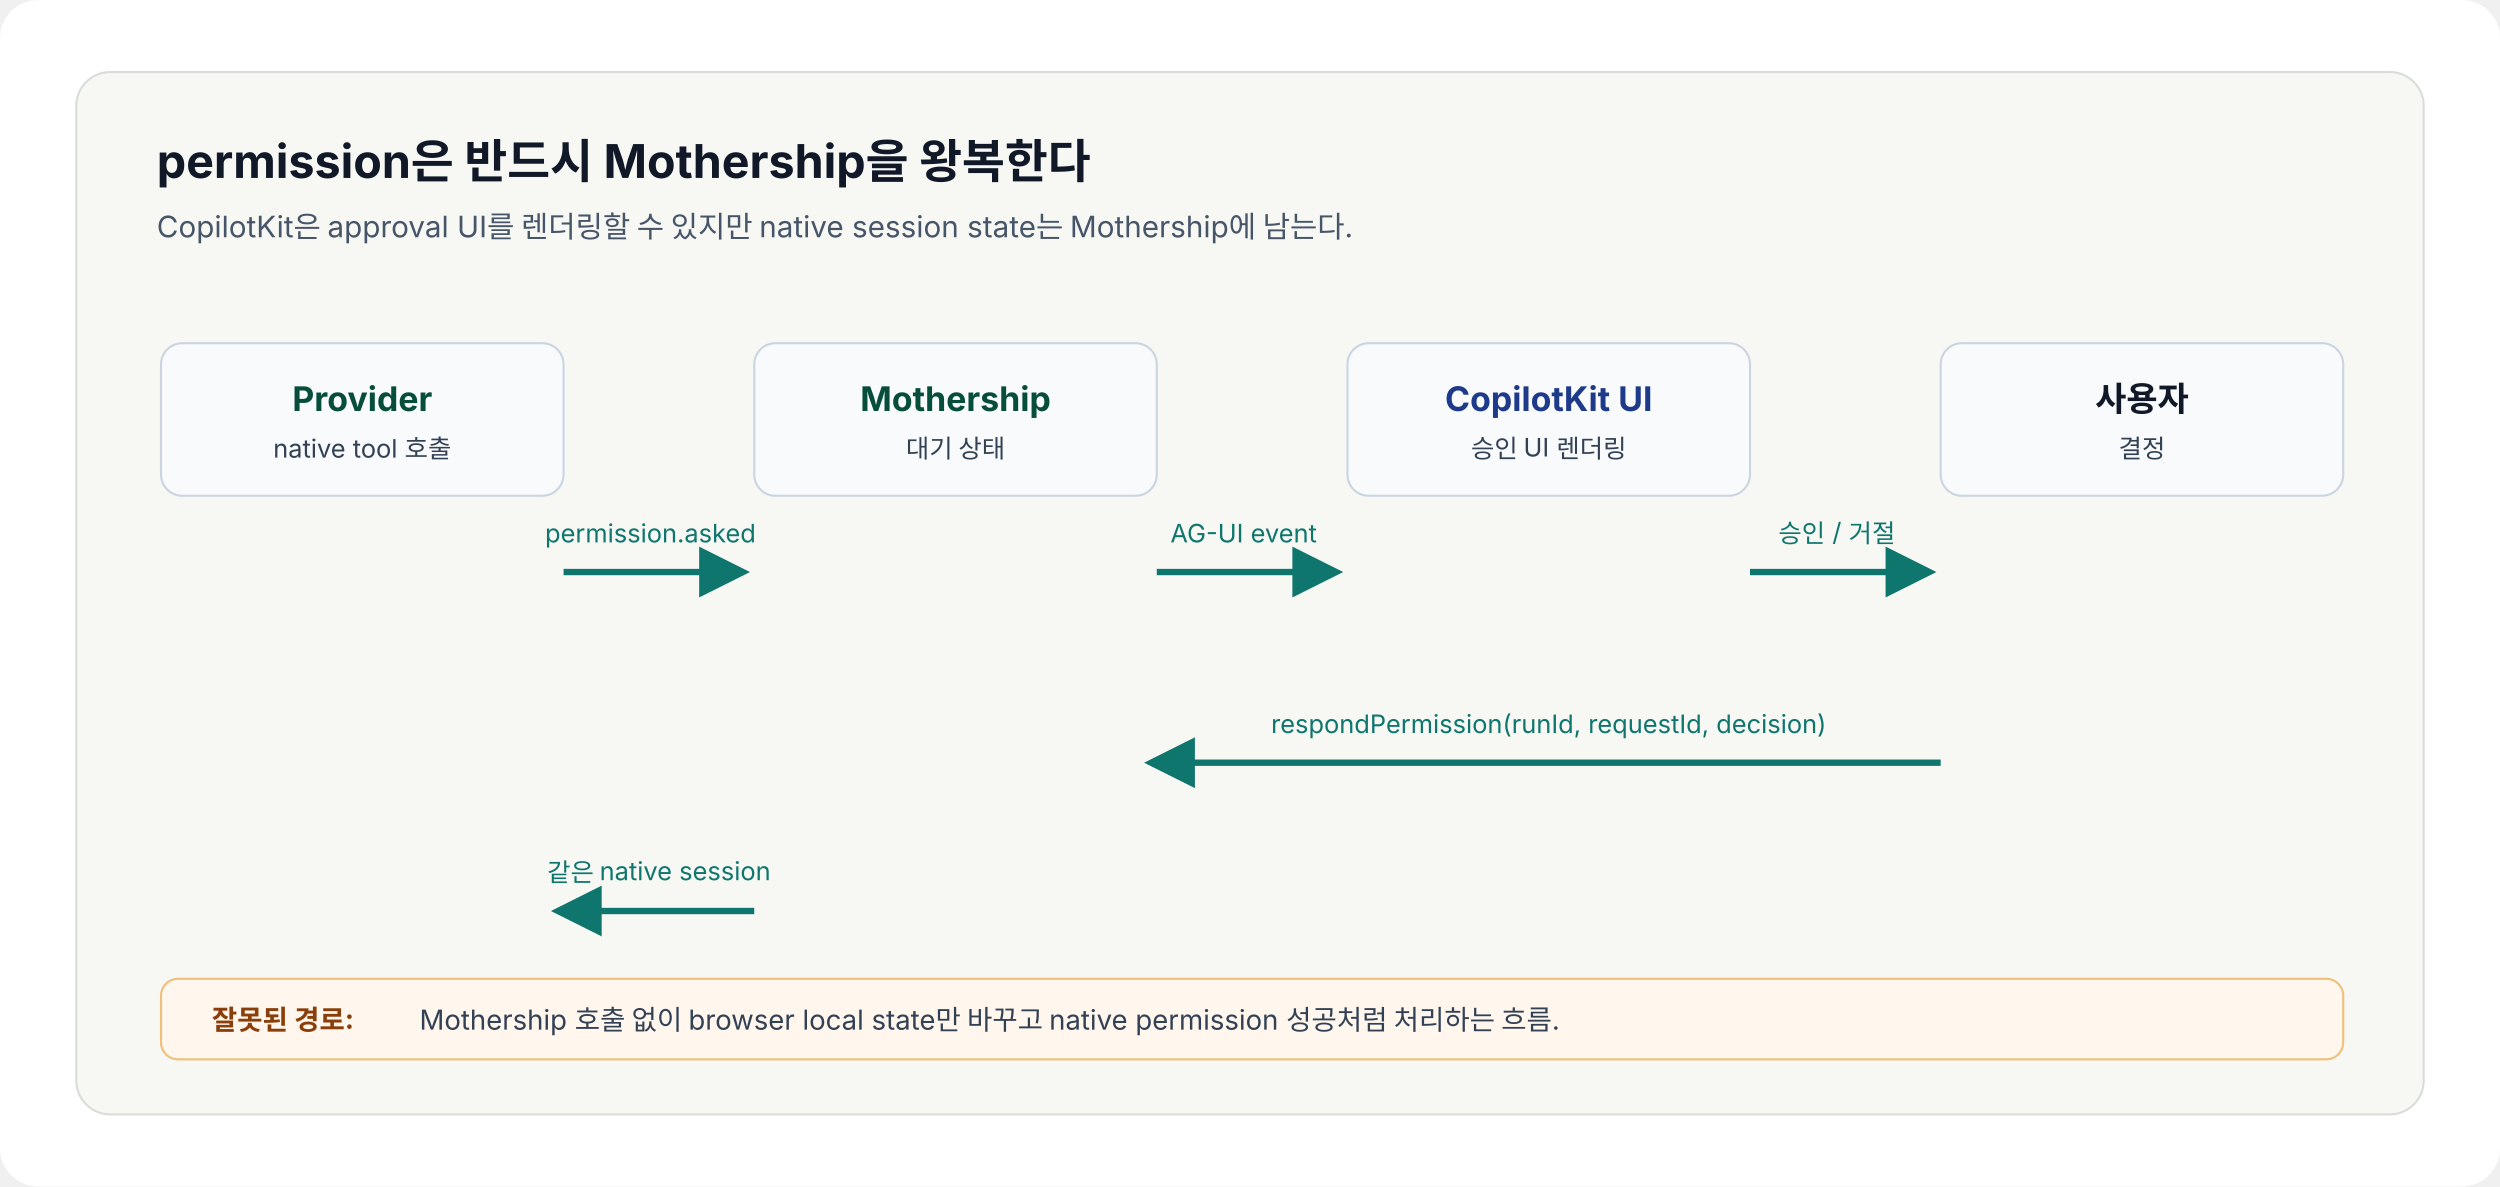
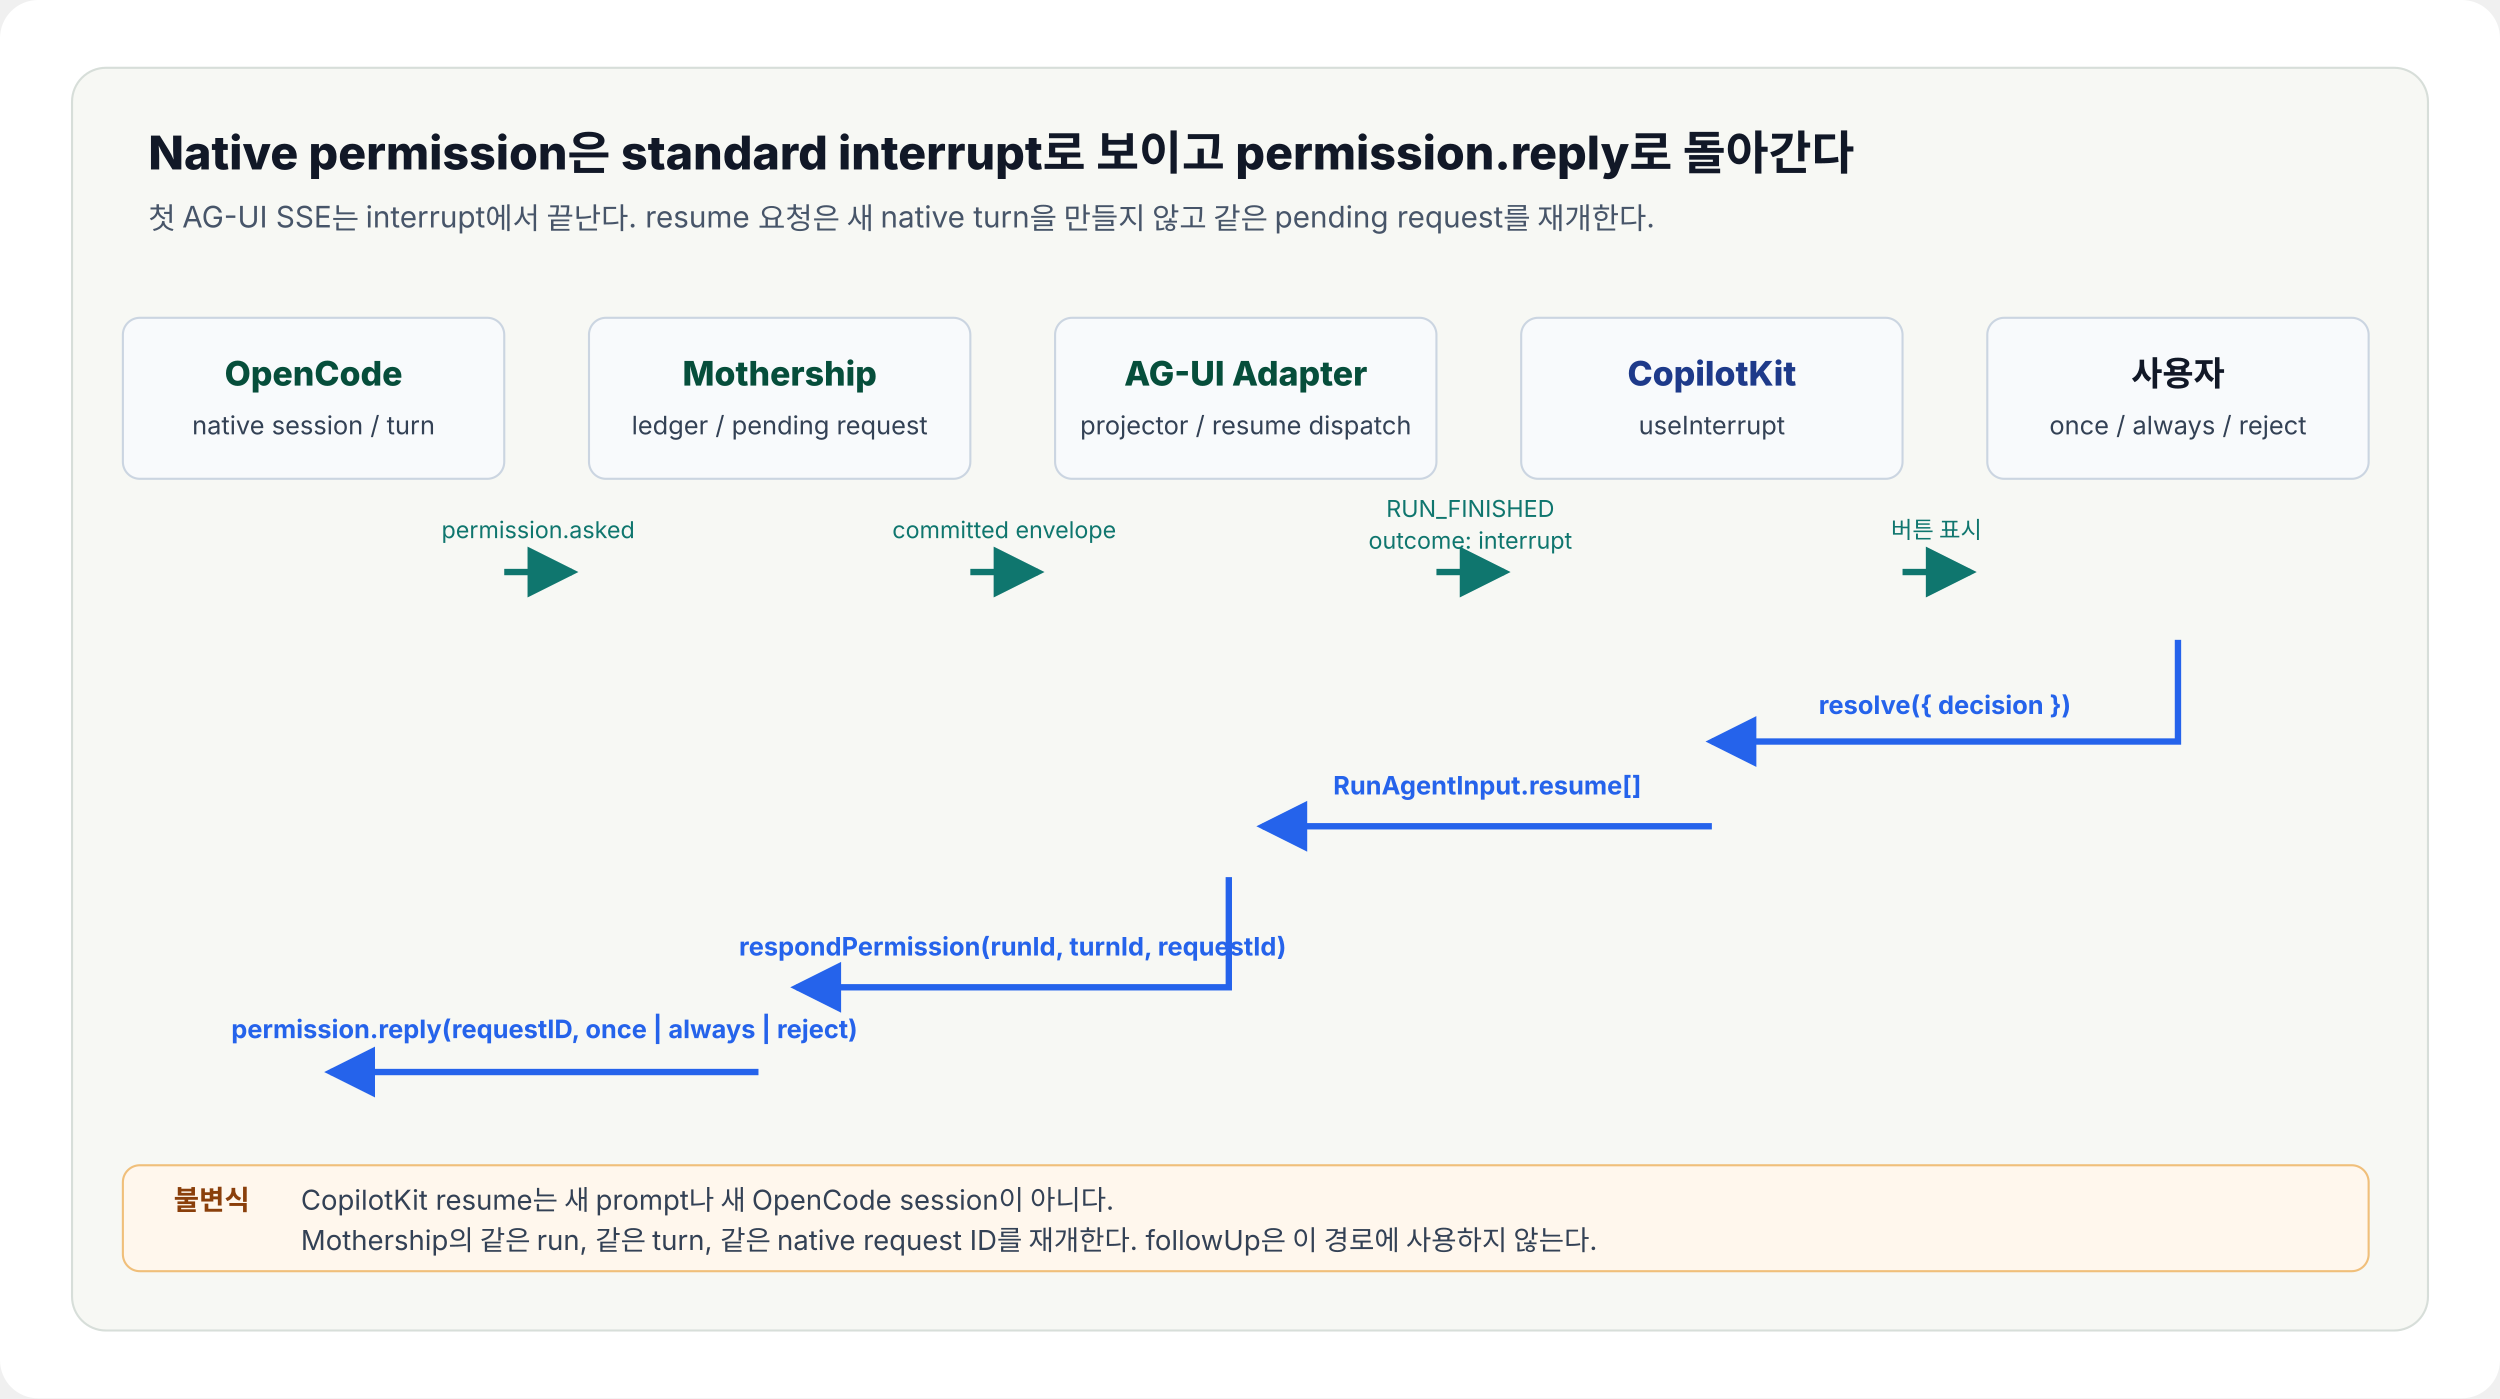
- <svg xmlns="http://www.w3.org/2000/svg" role="img" aria-labelledby="title desc" viewBox="0 0 1180 560">
+ <svg xmlns="http://www.w3.org/2000/svg" role="img" aria-labelledby="title desc" viewBox="0 0 1180 660">
  <defs>
-     <marker id="arrow" markerWidth="12" markerHeight="12" refX="8" refY="6" orient="auto">
+     <marker id="arrow-forward" markerWidth="12" markerHeight="12" refX="9" refY="6" orient="auto">
      <path d="M2,2 L10,6 L2,10 Z" fill="#0f766e" />
    </marker>
+     <marker id="arrow-return" markerWidth="12" markerHeight="12" refX="9" refY="6" orient="auto">
+       <path d="M2,2 L10,6 L2,10 Z" fill="#2563eb" />
+     </marker>
  </defs>
-   <rect width="1180" height="560" rx="18" fill="#ffffff" />
-   <rect x="36" y="34" width="1108" height="492" rx="16" fill="#f7f8f4" stroke="#d7ded9" />
+   <rect width="1180" height="660" rx="18" fill="#ffffff" />
+   <rect x="34" y="32" width="1112" height="596" rx="16" fill="#f7f8f4" stroke="#d7ded9" />
  <g font-family="Inter, ui-sans-serif, system-ui, sans-serif">
-     <text x="74" y="84" font-size="22" font-weight="700" fill="#111827">permission은 반드시 Mothership을 왕복한다</text>
-     <text x="74" y="112" font-size="14" fill="#475569">CopilotKit은 approval UI를 렌더링할 수 있지만 native session state는 Mothership에 남는다.</text>
+     <text x="70" y="80" font-size="22" font-weight="800" fill="#111827">Native permission은 standard interrupt로 보이고 permission.reply로 돌아간다</text>
+     <text x="70" y="108" font-size="14" fill="#475569">첫 AG-UI SSE는 interrupt에서 끝난다. resume 요청은 새 native turn을 만들지 않고 같은 pending request를 재개한다.</text>
    <g fill="#f8fafc" stroke="#cbd5e1">
-       <rect x="76" y="162" width="190" height="72" rx="10" />
-       <rect x="356" y="162" width="190" height="72" rx="10" />
-       <rect x="636" y="162" width="190" height="72" rx="10" />
-       <rect x="916" y="162" width="190" height="72" rx="10" />
+       <rect x="58" y="150" width="180" height="76" rx="8" />
+       <rect x="278" y="150" width="180" height="76" rx="8" />
+       <rect x="498" y="150" width="180" height="76" rx="8" />
+       <rect x="718" y="150" width="180" height="76" rx="8" />
+       <rect x="938" y="150" width="180" height="76" rx="8" />
    </g>
-     <text x="171" y="194" text-anchor="middle" font-size="16" font-weight="700" fill="#064e3b">Provider</text>
-     <text x="171" y="216" text-anchor="middle" font-size="12" fill="#334155">native tool 호출</text>
-     <text x="451" y="194" text-anchor="middle" font-size="16" font-weight="700" fill="#064e3b">Mothership</text>
-     <text x="451" y="216" text-anchor="middle" font-size="12" fill="#334155">대기 상태</text>
-     <text x="731" y="194" text-anchor="middle" font-size="16" font-weight="700" fill="#1e3a8a">CopilotKit UI</text>
-     <text x="731" y="216" text-anchor="middle" font-size="12" fill="#334155">승인 UI 렌더링</text>
-     <text x="1011" y="194" text-anchor="middle" font-size="16" font-weight="700" fill="#111827">사용자</text>
-     <text x="1011" y="216" text-anchor="middle" font-size="12" fill="#334155">결정</text>
-     <path d="M266 270 H348" stroke="#0f766e" stroke-width="3" marker-end="url(#arrow)" />
-     <text x="307" y="256" text-anchor="middle" font-size="12" fill="#0f766e">permission.asked</text>
-     <path d="M546 270 H628" stroke="#0f766e" stroke-width="3" marker-end="url(#arrow)" />
-     <text x="587" y="256" text-anchor="middle" font-size="12" fill="#0f766e">AG-UI event</text>
-     <path d="M826 270 H908" stroke="#0f766e" stroke-width="3" marker-end="url(#arrow)" />
-     <text x="867" y="256" text-anchor="middle" font-size="12" fill="#0f766e">승인 / 거절</text>
-     <path d="M916 360 H546" stroke="#0f766e" stroke-width="3" marker-end="url(#arrow)" />
-     <text x="731" y="346" text-anchor="middle" font-size="12" fill="#0f766e">respondPermission(runId, requestId, decision)</text>
-     <path d="M356 430 H266" stroke="#0f766e" stroke-width="3" marker-end="url(#arrow)" />
-     <text x="311" y="416" text-anchor="middle" font-size="12" fill="#0f766e">같은 native session</text>
-     <rect x="76" y="462" width="1030" height="38" rx="8" fill="#fff7ed" stroke="#f0bf7a" />
-     <text x="100" y="486" font-size="13" font-weight="700" fill="#8a3f0b">잘못된 경로:</text>
-     <text x="198" y="486" font-size="13" fill="#334155">Mothership 호출 없이 browser local state만 바꾸고 native permission 성공처럼 처리하는 흐름.</text>
+     <text x="148" y="182" text-anchor="middle" font-size="16" font-weight="800" fill="#064e3b">OpenCode</text>
+     <text x="148" y="205" text-anchor="middle" font-size="12" fill="#334155">native session / turn</text>
+     <text x="368" y="182" text-anchor="middle" font-size="16" font-weight="800" fill="#064e3b">Mothership</text>
+     <text x="368" y="205" text-anchor="middle" font-size="12" fill="#334155">ledger / pending request</text>
+     <text x="588" y="182" text-anchor="middle" font-size="16" font-weight="800" fill="#064e3b">AG-UI Adapter</text>
+     <text x="588" y="205" text-anchor="middle" font-size="12" fill="#334155">projector / resume dispatch</text>
+     <text x="808" y="182" text-anchor="middle" font-size="16" font-weight="800" fill="#1e3a8a">CopilotKit</text>
+     <text x="808" y="205" text-anchor="middle" font-size="12" fill="#334155">useInterrupt</text>
+     <text x="1028" y="182" text-anchor="middle" font-size="16" font-weight="800" fill="#111827">사용자</text>
+     <text x="1028" y="205" text-anchor="middle" font-size="12" fill="#334155">once / always / reject</text>
+     <path d="M238 270 H270" stroke="#0f766e" stroke-width="3" marker-end="url(#arrow-forward)" />
+     <text x="254" y="254" text-anchor="middle" font-size="11" fill="#0f766e">permission.asked</text>
+     <path d="M458 270 H490" stroke="#0f766e" stroke-width="3" marker-end="url(#arrow-forward)" />
+     <text x="474" y="254" text-anchor="middle" font-size="11" fill="#0f766e">committed envelope</text>
+     <path d="M678 270 H710" stroke="#0f766e" stroke-width="3" marker-end="url(#arrow-forward)" />
+     <text x="694" y="244" text-anchor="middle" font-size="11" fill="#0f766e">RUN_FINISHED</text>
+     <text x="694" y="259" text-anchor="middle" font-size="11" fill="#0f766e">outcome: interrupt</text>
+     <path d="M898 270 H930" stroke="#0f766e" stroke-width="3" marker-end="url(#arrow-forward)" />
+     <text x="914" y="254" text-anchor="middle" font-size="11" fill="#0f766e">버튼 표시</text>
+     <path d="M1028 302 V350 H808" stroke="#2563eb" stroke-width="3" fill="none" marker-end="url(#arrow-return)" />
+     <text x="918" y="337" text-anchor="middle" font-size="12" font-weight="700" fill="#2563eb">resolve({ decision })</text>
+     <path d="M808 390 H596" stroke="#2563eb" stroke-width="3" marker-end="url(#arrow-return)" />
+     <text x="702" y="375" text-anchor="middle" font-size="12" font-weight="700" fill="#2563eb">RunAgentInput.resume[]</text>
+     <path d="M580 414 V466 H376" stroke="#2563eb" stroke-width="3" fill="none" marker-end="url(#arrow-return)" />
+     <text x="478" y="451" text-anchor="middle" font-size="12" font-weight="700" fill="#2563eb">respondPermission(runId, turnId, requestId)</text>
+     <path d="M358 506 H156" stroke="#2563eb" stroke-width="3" marker-end="url(#arrow-return)" />
+     <text x="257" y="490" text-anchor="middle" font-size="12" font-weight="700" fill="#2563eb">permission.reply(requestID, once | always | reject)</text>
+     <rect x="58" y="550" width="1060" height="50" rx="8" fill="#fff7ed" stroke="#f0bf7a" />
+     <text x="82" y="571" font-size="13" font-weight="800" fill="#8a3f0b">불변식</text>
+     <text x="142" y="571" font-size="13" fill="#334155">CopilotKit resume는 새 prompt나 새 OpenCode session이 아니다.</text>
+     <text x="142" y="590" font-size="13" fill="#334155">Mothership의 같은 run, 같은 turn, 같은 native request ID를 재개한다. followUp은 이 경로에 사용하지 않는다.</text>
  </g>
</svg>
